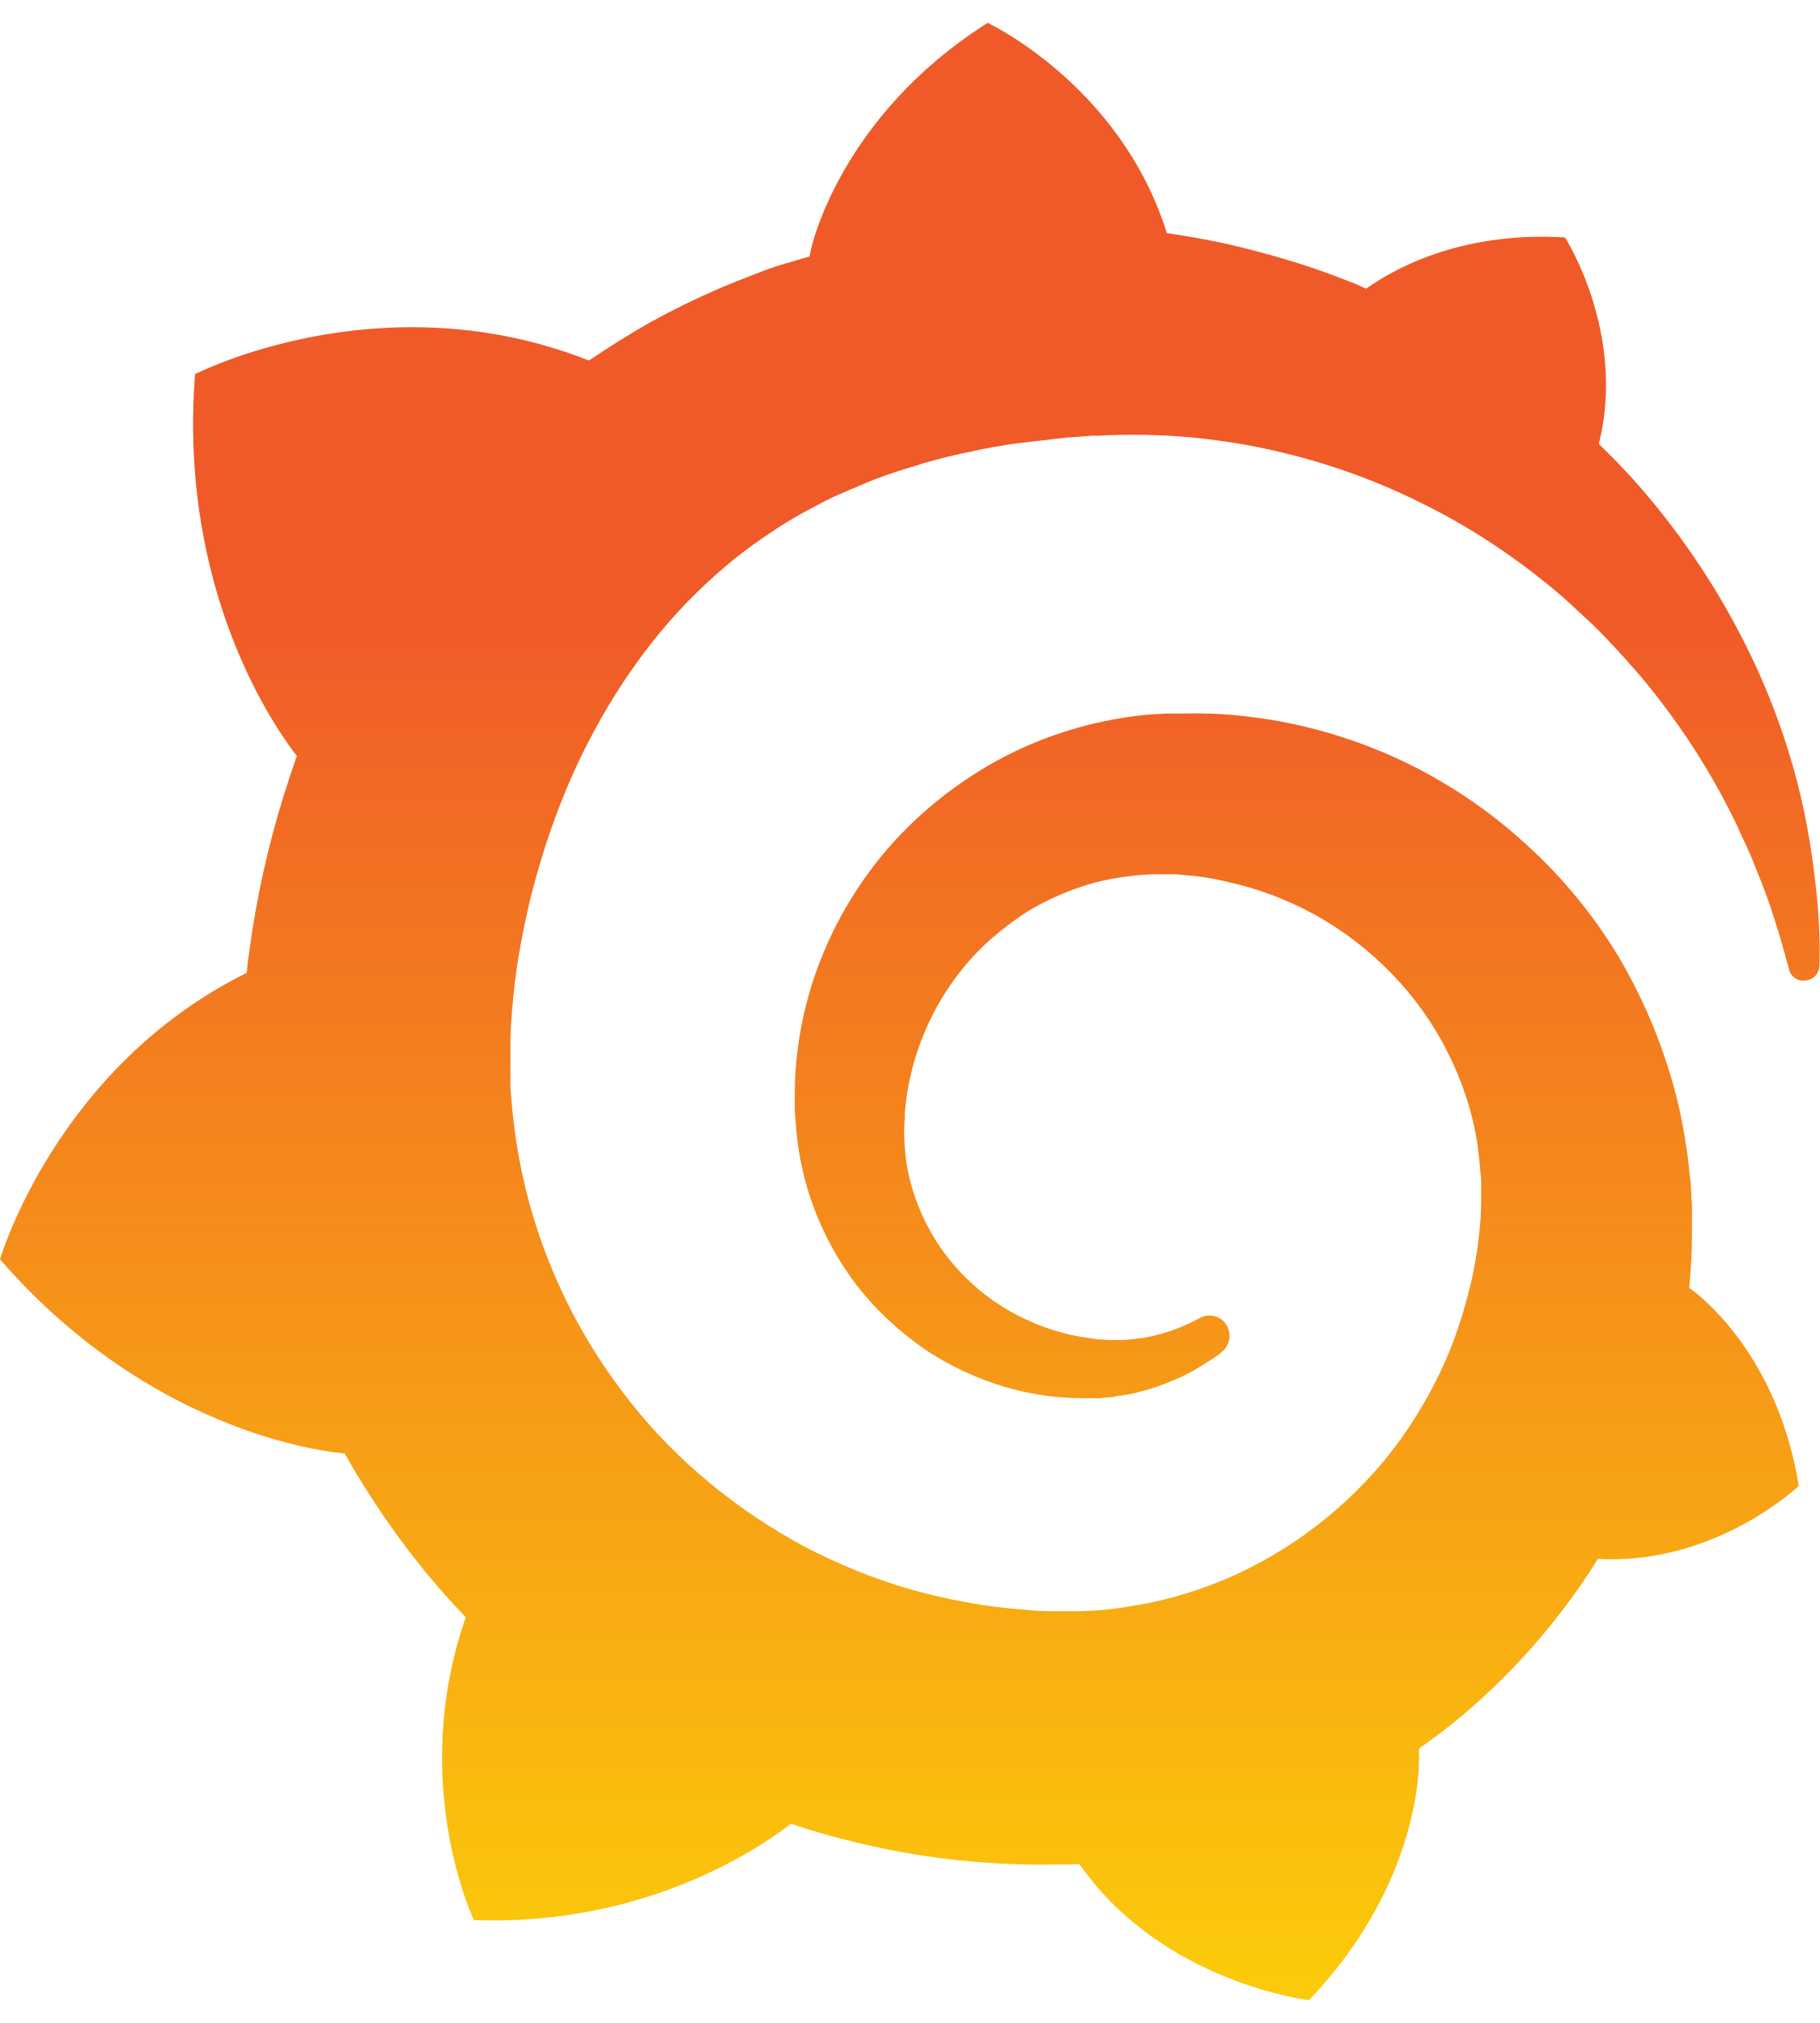
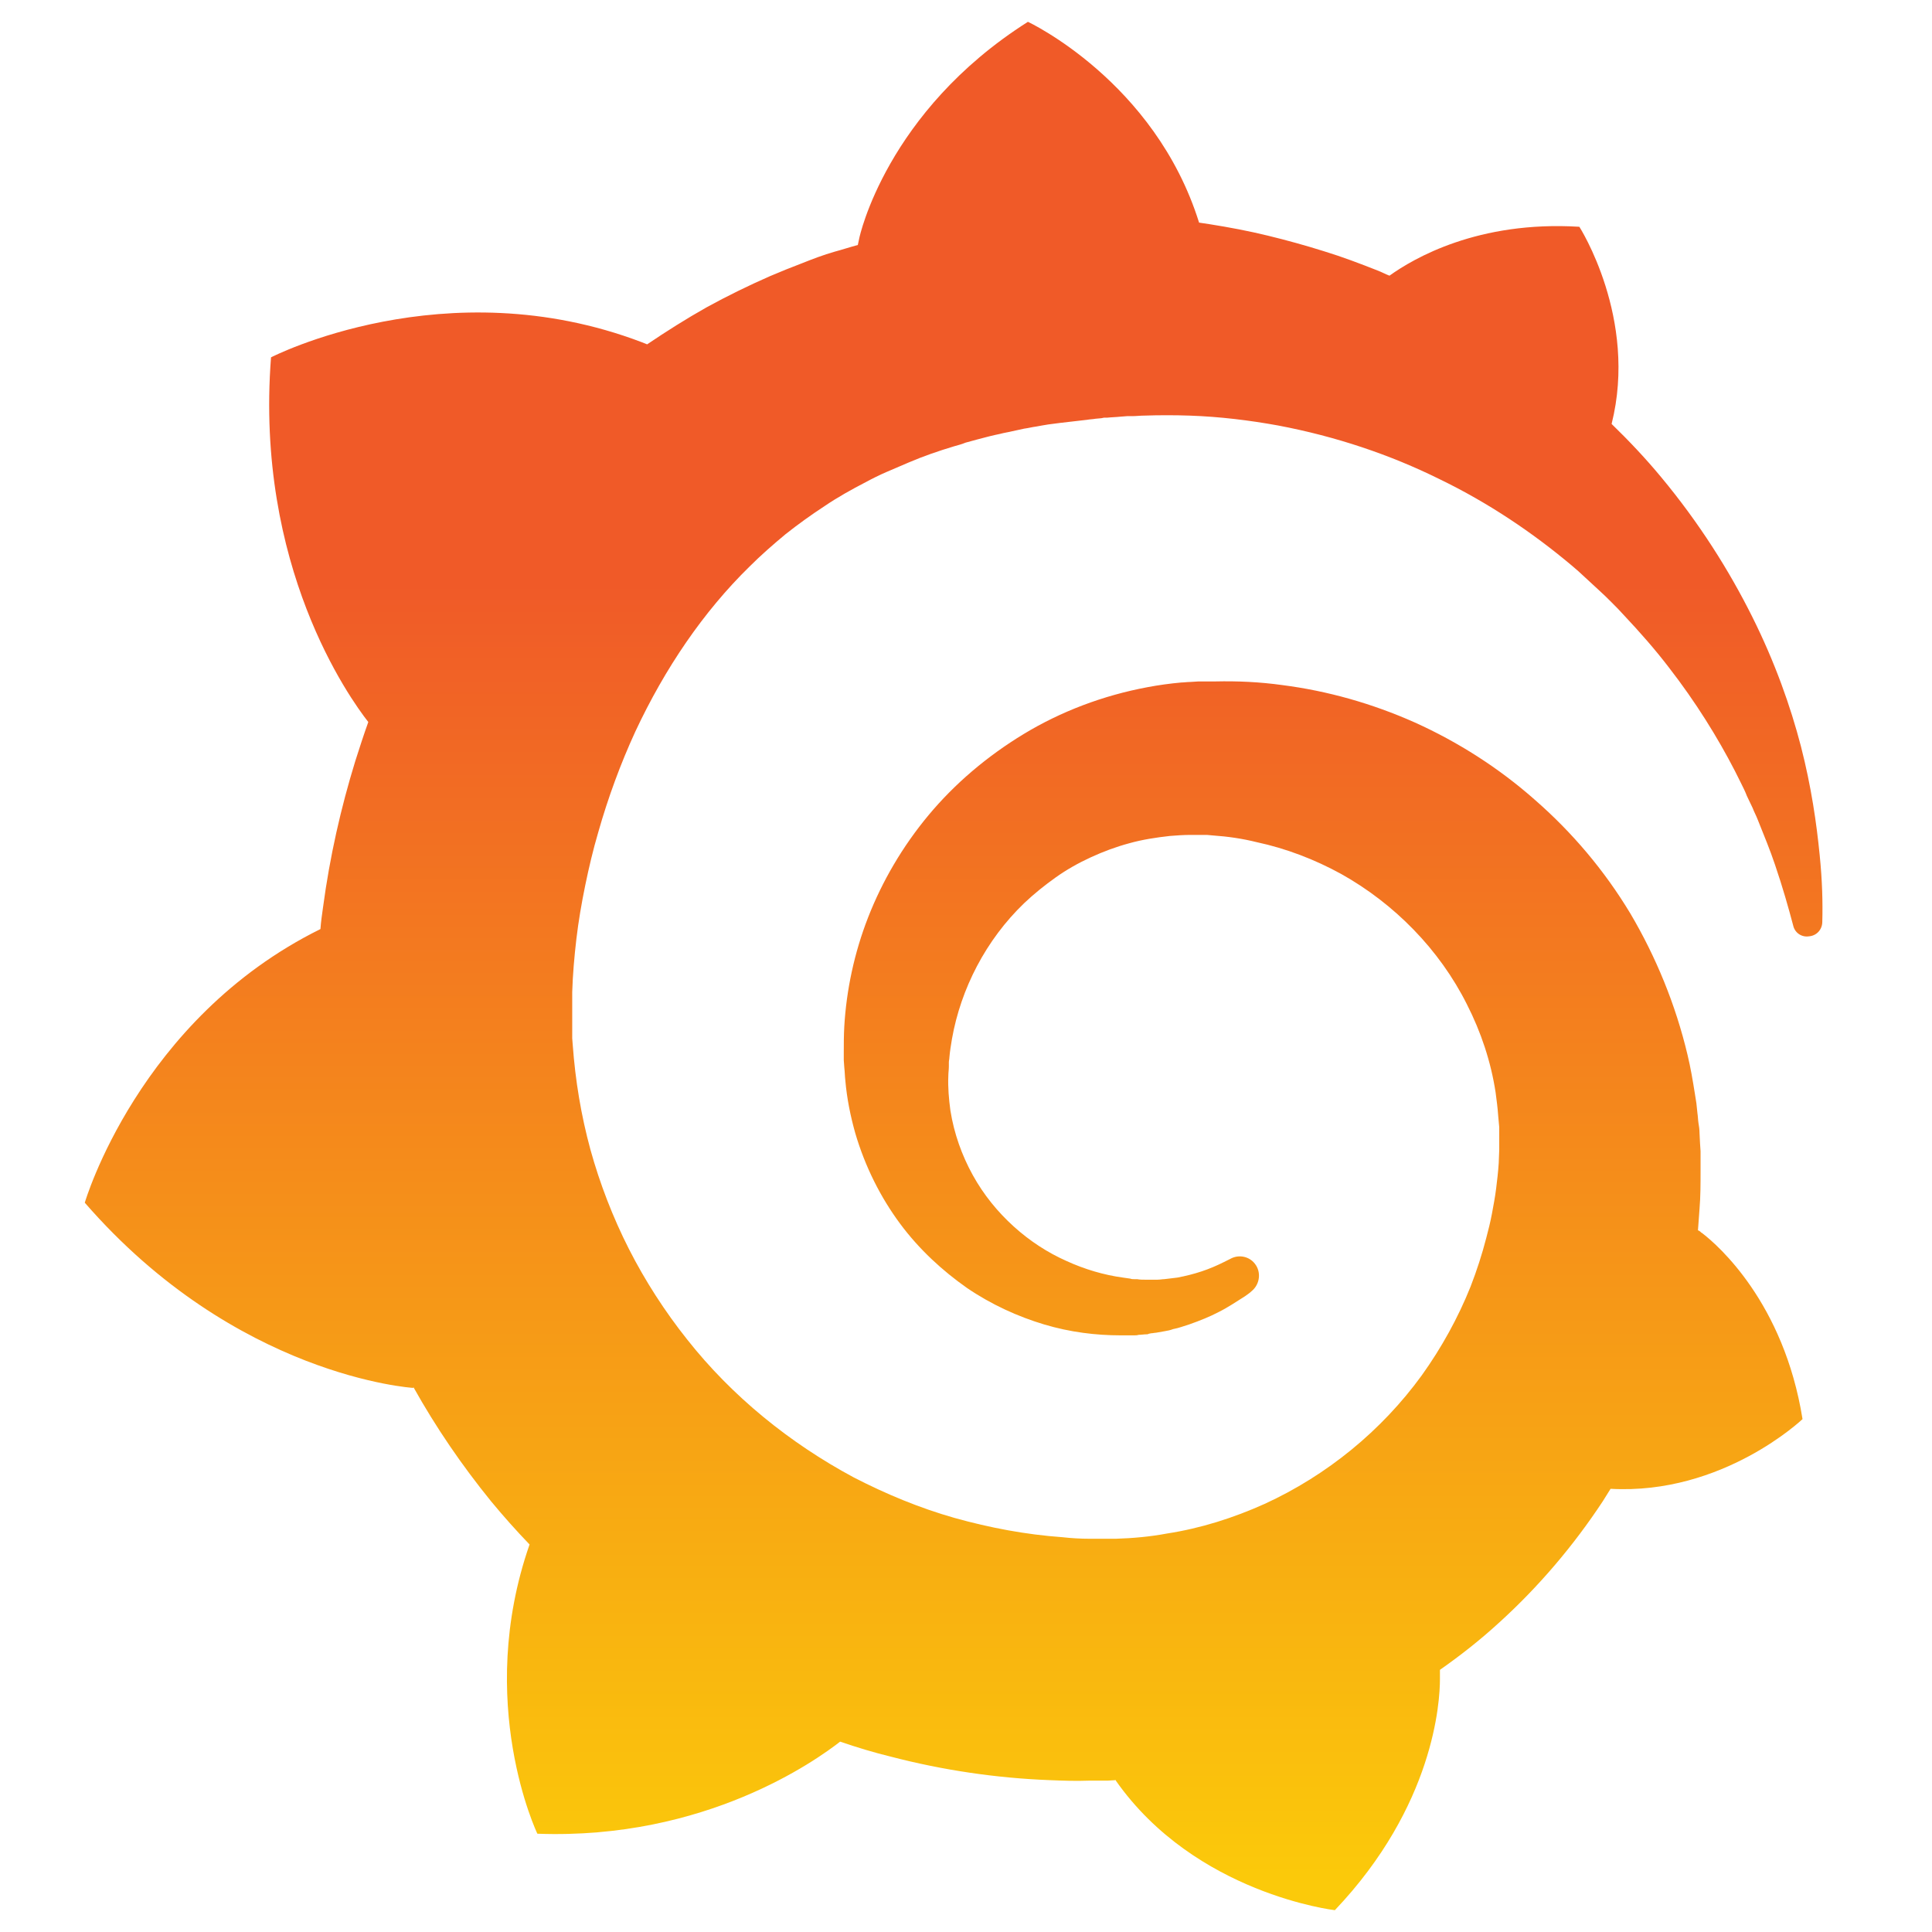
- <svg xmlns="http://www.w3.org/2000/svg" viewBox="8.5 1 334.1 363" width="2249" height="2500">
-   <linearGradient id="a" gradientUnits="userSpaceOnUse" x1="175.5" x2="175.5" y1="30%" y2="99%">
-     <stop offset="0" stop-color="#f05a28" />
-     <stop offset="1" stop-color="#fbca0a" />
+ <svg xmlns="http://www.w3.org/2000/svg" viewBox="8.5 1 371.387 363" width="2500" height="2500" version="1.1" id="svg2">
+   <defs id="defs2" />
+   <linearGradient id="a" gradientUnits="userSpaceOnUse" x1="175.5" x2="175.5" y1="108.9" y2="359.37" gradientTransform="translate(16.29758)">
+     <stop offset="0" stop-color="#f05a28" id="stop1" />
+     <stop offset="1" stop-color="#fbca0a" id="stop2" />
  </linearGradient>
-   <path d="M342 161.2c-.6-6.1-1.6-13.1-3.6-20.9-2-7.7-5-16.2-9.4-25s-10.1-17.9-17.5-26.8c-2.9-3.5-6.1-6.9-9.5-10.2 5.1-20.3-6.2-37.9-6.2-37.9-19.5-1.2-31.9 6.1-36.5 9.4-.8-.3-1.5-.7-2.3-1-3.3-1.3-6.7-2.6-10.3-3.7-3.5-1.1-7.1-2.1-10.8-3s-7.4-1.6-11.2-2.2c-.7-.1-1.3-.2-2-.3C214.2 12.4 189.8 1 189.8 1c-27.3 17.3-32.4 41.5-32.4 41.5s-.1.5-.3 1.4c-1.5.4-3 .9-4.5 1.3-2.1.6-4.2 1.4-6.2 2.2-2.1.8-4.1 1.6-6.2 2.5-4.1 1.8-8.2 3.8-12.2 6-3.9 2.2-7.7 4.6-11.4 7.1l-1-.4c-37.8-14.4-71.3 2.9-71.3 2.9-3.1 40.2 15.1 65.5 18.7 70.1-.9 2.5-1.7 5-2.5 7.5-2.8 9.1-4.9 18.4-6.2 28.1-.2 1.4-.4 2.8-.5 4.2C18.8 192.7 8.5 228 8.5 228c29.1 33.5 63.1 35.6 63.1 35.6l.1-.1c4.3 7.7 9.3 15 14.9 21.9 2.4 2.9 4.8 5.6 7.4 8.3-10.6 30.4 1.5 55.6 1.5 55.6 32.4 1.2 53.7-14.2 58.2-17.7 3.2 1.1 6.5 2.1 9.8 2.9 10 2.6 20.2 4.1 30.4 4.5 2.5.1 5.1.2 7.6.1h3.6l1.6-.1v.1c15.3 21.8 42.1 24.9 42.1 24.9 19.1-20.1 20.2-40.1 20.2-44.4v-.3-.6-.9c4-2.8 7.8-5.8 11.4-9.1 7.6-6.9 14.3-14.8 19.9-23.3l1.5-2.4c21.6 1.2 36.9-13.4 36.9-13.4-3.6-22.5-16.4-33.5-19.1-35.6s-.1-.1-.3-.2-.2-.2-.2-.2c-.1-.1-.3-.2-.5-.3.1-1.4.2-2.7.3-4.1.2-2.4.2-4.9.2-7.3v-3.2-.6l-.1-1.5-.1-2c0-.7-.1-1.3-.2-1.9s-.1-1.3-.2-1.9l-.2-1.9-.3-1.9c-.4-2.5-.8-4.9-1.4-7.4-2.3-9.7-6.1-18.9-11-27.2-5-8.3-11.2-15.6-18.3-21.8-7-6.2-14.9-11.2-23.1-14.9-8.3-3.7-16.9-6.1-25.5-7.2-4.3-.6-8.6-.8-12.9-.7h-3.2l-1.6.1c-.6 0-1.2.1-1.7.1-2.2.2-4.4.5-6.5.9-8.6 1.6-16.7 4.7-23.8 9s-13.3 9.6-18.3 15.6-8.9 12.7-11.6 19.6-4.2 14.1-4.6 21c-.1 1.7-.1 3.5-.1 5.2v1.3l.1 1.4c.1.8.1 1.7.2 2.5.3 3.5 1 6.9 1.9 10.1 1.9 6.5 4.9 12.4 8.6 17.4s8.2 9.1 12.9 12.4c4.7 3.2 9.8 5.5 14.8 7s10 2.1 14.7 2.1h2.6c.3 0 .6 0 .9-.1.5 0 1-.1 1.5-.1.1 0 .3 0 .4-.1l.5-.1c.3 0 .6-.1.9-.1.6-.1 1.1-.2 1.7-.3s1.1-.2 1.6-.4c1.1-.2 2.1-.6 3.1-.9 2-.7 4-1.5 5.7-2.4 1.8-.9 3.4-2 5-3 .4-.3.9-.6 1.3-1 1.6-1.3 1.9-3.7.6-5.3-1.1-1.4-3.1-1.8-4.7-.9l-1.2.6c-1.4.7-2.8 1.3-4.3 1.8s-3.1.9-4.7 1.2c-.8.1-1.6.2-2.5.3-.4 0-.8.1-1.3.1h-2.4c-.5 0-1 0-1.5-.1H210.2c-.2 0-.5 0-.7-.1-.5-.1-.9-.1-1.4-.2-3.7-.5-7.4-1.6-10.9-3.2-3.6-1.6-7-3.8-10.1-6.6s-5.8-6.1-7.9-9.9-3.6-8-4.3-12.4c-.3-2.2-.5-4.5-.4-6.7 0-.6.1-1.2.1-1.8v-.8c0-.3.1-.6.1-.9.1-1.2.3-2.4.5-3.6 1.7-9.6 6.5-19 13.9-26.1 1.9-1.8 3.9-3.4 6-4.9s4.4-2.8 6.8-3.9 4.8-2 7.4-2.7c2.5-.7 5.1-1.1 7.8-1.4 1.3-.1 2.6-.2 4-.2h3.1l1.1.1c2.9.2 5.7.6 8.5 1.3 5.6 1.2 11.1 3.3 16.2 6.1 10.2 5.7 18.9 14.5 24.2 25.1 2.7 5.3 4.6 11 5.5 16.9.2 1.5.4 3 .5 4.5l.1 1.1.1 1.1V217.8c0 .7-.1 1.9-.1 2.6-.1 1.6-.3 3.3-.5 4.9s-.5 3.2-.8 4.8-.7 3.2-1.1 4.7c-.8 3.1-1.8 6.2-3 9.3-2.4 6-5.6 11.8-9.4 17.1-7.7 10.6-18.2 19.2-30.2 24.7-6 2.7-12.3 4.7-18.8 5.7-3.2.6-6.5.9-9.8 1h-5c-1.8 0-3.5-.1-5.3-.3-7-.5-13.9-1.8-20.7-3.7-6.7-1.9-13.2-4.6-19.4-7.8-12.3-6.6-23.4-15.6-32-26.5-4.3-5.4-8.1-11.3-11.2-17.4s-5.6-12.6-7.4-19.1c-1.8-6.6-2.9-13.3-3.4-20.1l-.1-1.3v-5.7-.7-2.5c.1-3.3.4-6.8.8-10.2s1-6.9 1.7-10.3 1.5-6.8 2.5-10.2c1.9-6.7 4.3-13.2 7.1-19.3 5.7-12.2 13.1-23.1 22-31.8 2.2-2.2 4.5-4.2 6.9-6.2 2.4-1.9 4.9-3.7 7.5-5.4 2.5-1.7 5.2-3.2 7.9-4.6 1.3-.7 2.7-1.4 4.1-2l2.1-.9 2.1-.9c2.8-1.2 5.7-2.2 8.7-3.1.7-.2 1.5-.4 2.2-.7.7-.2 1.5-.4 2.2-.6 1.5-.4 3-.8 4.5-1.1.7-.2 1.5-.3 2.3-.5s1.5-.3 2.3-.5c.8-.1 1.5-.3 2.3-.4l1.1-.2 1.2-.2c.8-.1 1.5-.2 2.3-.3.9-.1 1.7-.2 2.6-.3.7-.1 1.9-.2 2.6-.3.5-.1 1.1-.1 1.6-.2l1.1-.1.5-.1h.6c.9-.1 1.7-.1 2.6-.2l1.3-.1h1c.7 0 1.5-.1 2.2-.1 2.9-.1 5.9-.1 8.8 0 5.8.2 11.5.9 17 1.9 11.1 2.1 21.5 5.6 31 10.3 9.5 4.6 17.9 10.3 25.3 16.5.5.4.9.8 1.4 1.2.4.4.9.8 1.3 1.2.9.8 1.7 1.6 2.6 2.4s1.7 1.6 2.5 2.4 1.6 1.6 2.4 2.5c3.1 3.3 6 6.6 8.6 10 5.2 6.7 9.4 13.5 12.7 19.9l.6 1.2.6 1.2c.4.8.8 1.6 1.1 2.4.4.8.7 1.5 1.1 2.3.3.8.7 1.5 1 2.3 1.2 3 2.4 5.9 3.3 8.6 1.5 4.4 2.6 8.3 3.5 11.7.3 1.4 1.6 2.3 3 2.1 1.5-.1 2.6-1.3 2.6-2.8.1-3.6 0-7.9-.5-12.8z" fill="url(#a)" />
+   <path d="m 358.298,161.2 c -0.6,-6.1 -1.6,-13.1 -3.6,-20.9 -2,-7.7 -5,-16.2 -9.4,-25 -4.4,-8.8 -10.1,-17.9 -17.5,-26.8 -2.9,-3.5 -6.1,-6.9 -9.5,-10.2 5.1,-20.3 -6.2,-37.9 -6.2,-37.9 -19.5,-1.2 -31.9,6.1 -36.5,9.4 -0.8,-0.3 -1.5,-0.7 -2.3,-1 -3.3,-1.3 -6.7,-2.6 -10.3,-3.7 -3.5,-1.1 -7.1,-2.1 -10.8,-3 -3.7,-0.9 -7.4,-1.6 -11.2,-2.2 -0.7,-0.1 -1.3,-0.2 -2,-0.3 -8.5,-27.2 -32.9,-38.6 -32.9,-38.6 -27.3,17.3 -32.4,41.5 -32.4,41.5 0,0 -0.1,0.5 -0.3,1.4 -1.5,0.4 -3,0.9 -4.5,1.3 -2.1,0.6 -4.2,1.4 -6.2,2.2 -2.1,0.8 -4.1,1.6 -6.2,2.5 -4.1,1.8 -8.2,3.8 -12.2,6 -3.9,2.2 -7.7,4.6 -11.4,7.1 l -1,-0.4 c -37.8,-14.4 -71.3,2.9 -71.3,2.9 -3.1,40.2 15.1,65.5 18.7,70.1 -0.9,2.5 -1.7,5 -2.5,7.5 -2.8,9.1 -4.9,18.4 -6.2,28.1 -0.2,1.4 -0.4,2.8 -0.5,4.2 -35,17.3 -45.3,52.6 -45.3,52.6 29.1,33.5 63.1,35.6 63.1,35.6 l 0.1,-0.1 c 4.3,7.7 9.3,15 14.9,21.9 2.4,2.9 4.8,5.6 7.4,8.3 -10.6,30.4 1.5,55.6 1.5,55.6 32.4,1.2 53.7,-14.2 58.2,-17.7 3.2,1.1 6.5,2.1 9.8,2.9 10,2.6 20.2,4.1 30.4,4.5 2.5,0.1 5.1,0.2 7.6,0.1 h 3.6 l 1.6,-0.1 v 0.1 c 15.3,21.8 42.1,24.9 42.1,24.9 19.1,-20.1 20.2,-40.1 20.2,-44.4 v -0.3 -0.6 -0.9 c 4,-2.8 7.8,-5.8 11.4,-9.1 7.6,-6.9 14.3,-14.8 19.9,-23.3 l 1.5,-2.4 c 21.6,1.2 36.9,-13.4 36.9,-13.4 -3.6,-22.5 -16.4,-33.5 -19.1,-35.6 -2.7,-2.1 -0.1,-0.1 -0.3,-0.2 -0.2,-0.1 -0.2,-0.2 -0.2,-0.2 -0.1,-0.1 -0.3,-0.2 -0.5,-0.3 0.1,-1.4 0.2,-2.7 0.3,-4.1 0.2,-2.4 0.2,-4.9 0.2,-7.3 v -3.2 -0.6 l -0.1,-1.5 -0.1,-2 c 0,-0.7 -0.1,-1.3 -0.2,-1.9 -0.1,-0.6 -0.1,-1.3 -0.2,-1.9 l -0.2,-1.9 -0.3,-1.9 c -0.4,-2.5 -0.8,-4.9 -1.4,-7.4 -2.3,-9.7 -6.1,-18.9 -11,-27.2 -5,-8.3 -11.2,-15.6 -18.3,-21.8 -7,-6.2 -14.9,-11.2 -23.1,-14.9 -8.3,-3.7 -16.9,-6.1 -25.5,-7.2 -4.3,-0.6 -8.6,-0.8 -12.9,-0.7 h -3.2 l -1.6,0.1 c -0.6,0 -1.2,0.1 -1.7,0.1 -2.2,0.2 -4.4,0.5 -6.5,0.9 -8.6,1.6 -16.7,4.7 -23.8,9 -7.1,4.3 -13.3,9.6 -18.3,15.6 -5,6 -8.9,12.7 -11.6,19.6 -2.7,6.9 -4.2,14.1 -4.6,21 -0.1,1.7 -0.1,3.5 -0.1,5.2 v 1.3 l 0.1,1.4 c 0.1,0.8 0.1,1.7 0.2,2.5 0.3,3.5 1,6.9 1.9,10.1 1.9,6.5 4.9,12.4 8.6,17.4 3.7,5 8.2,9.1 12.9,12.4 4.7,3.2 9.8,5.5 14.8,7 5,1.5 10,2.1 14.7,2.1 h 2.6 c 0.3,0 0.6,0 0.9,-0.1 0.5,0 1,-0.1 1.5,-0.1 0.1,0 0.3,0 0.4,-0.1 l 0.5,-0.1 c 0.3,0 0.6,-0.1 0.9,-0.1 0.6,-0.1 1.1,-0.2 1.7,-0.3 0.6,-0.1 1.1,-0.2 1.6,-0.4 1.1,-0.2 2.1,-0.6 3.1,-0.9 2,-0.7 4,-1.5 5.7,-2.4 1.8,-0.9 3.4,-2 5,-3 0.4,-0.3 0.9,-0.6 1.3,-1 1.6,-1.3 1.9,-3.7 0.6,-5.3 -1.1,-1.4 -3.1,-1.8 -4.7,-0.9 l -1.2,0.6 c -1.4,0.7 -2.8,1.3 -4.3,1.8 -1.5,0.5 -3.1,0.9 -4.7,1.2 -0.8,0.1 -1.6,0.2 -2.5,0.3 -0.4,0 -0.8,0.1 -1.3,0.1 h -2.4 c -0.5,0 -1,0 -1.5,-0.1 h -0.6 c -0.2,0 -0.5,0 -0.7,-0.1 -0.5,-0.1 -0.9,-0.1 -1.4,-0.2 -3.7,-0.5 -7.4,-1.6 -10.9,-3.2 -3.6,-1.6 -7,-3.8 -10.1,-6.6 -3.1,-2.8 -5.8,-6.1 -7.9,-9.9 -2.1,-3.8 -3.6,-8 -4.3,-12.4 -0.3,-2.2 -0.5,-4.5 -0.4,-6.7 0,-0.6 0.1,-1.2 0.1,-1.8 V 201 c 0,-0.3 0.1,-0.6 0.1,-0.9 0.1,-1.2 0.3,-2.4 0.5,-3.6 1.7,-9.6 6.5,-19 13.9,-26.1 1.9,-1.8 3.9,-3.4 6,-4.9 2.1,-1.5 4.4,-2.8 6.8,-3.9 2.4,-1.1 4.8,-2 7.4,-2.7 2.5,-0.7 5.1,-1.1 7.8,-1.4 1.3,-0.1 2.6,-0.2 4,-0.2 h 3.1 l 1.1,0.1 c 2.9,0.2 5.7,0.6 8.5,1.3 5.6,1.2 11.1,3.3 16.2,6.1 10.2,5.7 18.9,14.5 24.2,25.1 2.7,5.3 4.6,11 5.5,16.9 0.2,1.5 0.4,3 0.5,4.5 l 0.1,1.1 0.1,1.1 v 4.3 c 0,0.7 -0.1,1.9 -0.1,2.6 -0.1,1.6 -0.3,3.3 -0.5,4.9 -0.2,1.6 -0.5,3.2 -0.8,4.8 -0.3,1.6 -0.7,3.2 -1.1,4.7 -0.8,3.1 -1.8,6.2 -3,9.3 -2.4,6 -5.6,11.8 -9.4,17.1 -7.7,10.6 -18.2,19.2 -30.2,24.7 -6,2.7 -12.3,4.7 -18.8,5.7 -3.2,0.6 -6.5,0.9 -9.8,1 h -5 c -1.8,0 -3.5,-0.1 -5.3,-0.3 -7,-0.5 -13.9,-1.8 -20.7,-3.7 -6.7,-1.9 -13.2,-4.6 -19.4,-7.8 -12.3,-6.6 -23.4,-15.6 -32,-26.5 -4.3,-5.4 -8.1,-11.3 -11.2,-17.4 -3.1,-6.1 -5.6,-12.6 -7.4,-19.1 -1.8,-6.6 -2.9,-13.3 -3.4,-20.1 l -0.1,-1.3 v -5.7 -0.7 -2.5 c 0.1,-3.3 0.4,-6.8 0.8,-10.2 0.4,-3.4 1,-6.9 1.7,-10.3 0.7,-3.4 1.5,-6.8 2.5,-10.2 1.9,-6.7 4.3,-13.2 7.1,-19.3 5.7,-12.2 13.1,-23.1 22,-31.8 2.2,-2.2 4.5,-4.2 6.9,-6.2 2.4,-1.9 4.9,-3.7 7.5,-5.4 2.5,-1.7 5.2,-3.2 7.9,-4.6 1.3,-0.7 2.7,-1.4 4.1,-2 l 2.1,-0.9 2.1,-0.9 c 2.8,-1.2 5.7,-2.2 8.7,-3.1 0.7,-0.2 1.5,-0.4 2.2,-0.7 0.7,-0.2 1.5,-0.4 2.2,-0.6 1.5,-0.4 3,-0.8 4.5,-1.1 0.7,-0.2 1.5,-0.3 2.3,-0.5 0.8,-0.2 1.5,-0.3 2.3,-0.5 0.8,-0.1 1.5,-0.3 2.3,-0.4 l 1.1,-0.2 1.2,-0.2 c 0.8,-0.1 1.5,-0.2 2.3,-0.3 0.9,-0.1 1.7,-0.2 2.6,-0.3 0.7,-0.1 1.9,-0.2 2.6,-0.3 0.5,-0.1 1.1,-0.1 1.6,-0.2 l 1.1,-0.1 0.5,-0.1 h 0.6 c 0.9,-0.1 1.7,-0.1 2.6,-0.2 l 1.3,-0.1 h 1 c 0.7,0 1.5,-0.1 2.2,-0.1 2.9,-0.1 5.9,-0.1 8.8,0 5.8,0.2 11.5,0.9 17,1.9 11.1,2.1 21.5,5.6 31,10.3 9.5,4.6 17.9,10.3 25.3,16.5 0.5,0.4 0.9,0.8 1.4,1.2 0.4,0.4 0.9,0.8 1.3,1.2 0.9,0.8 1.7,1.6 2.6,2.4 0.9,0.8 1.7,1.6 2.5,2.4 0.8,0.8 1.6,1.6 2.4,2.5 3.1,3.3 6,6.6 8.6,10 5.2,6.7 9.4,13.5 12.7,19.9 l 0.6,1.2 0.6,1.2 c 0.4,0.8 0.8,1.6 1.1,2.4 0.4,0.8 0.7,1.5 1.1,2.3 0.3,0.8 0.7,1.5 1,2.3 1.2,3 2.4,5.9 3.3,8.6 1.5,4.4 2.6,8.3 3.5,11.7 0.3,1.4 1.6,2.3 3,2.1 1.5,-0.1 2.6,-1.3 2.6,-2.8 0.1,-3.6 0,-7.9 -0.5,-12.8 z" fill="url(#a)" id="path2" style="fill:url(#a)" />
</svg>
